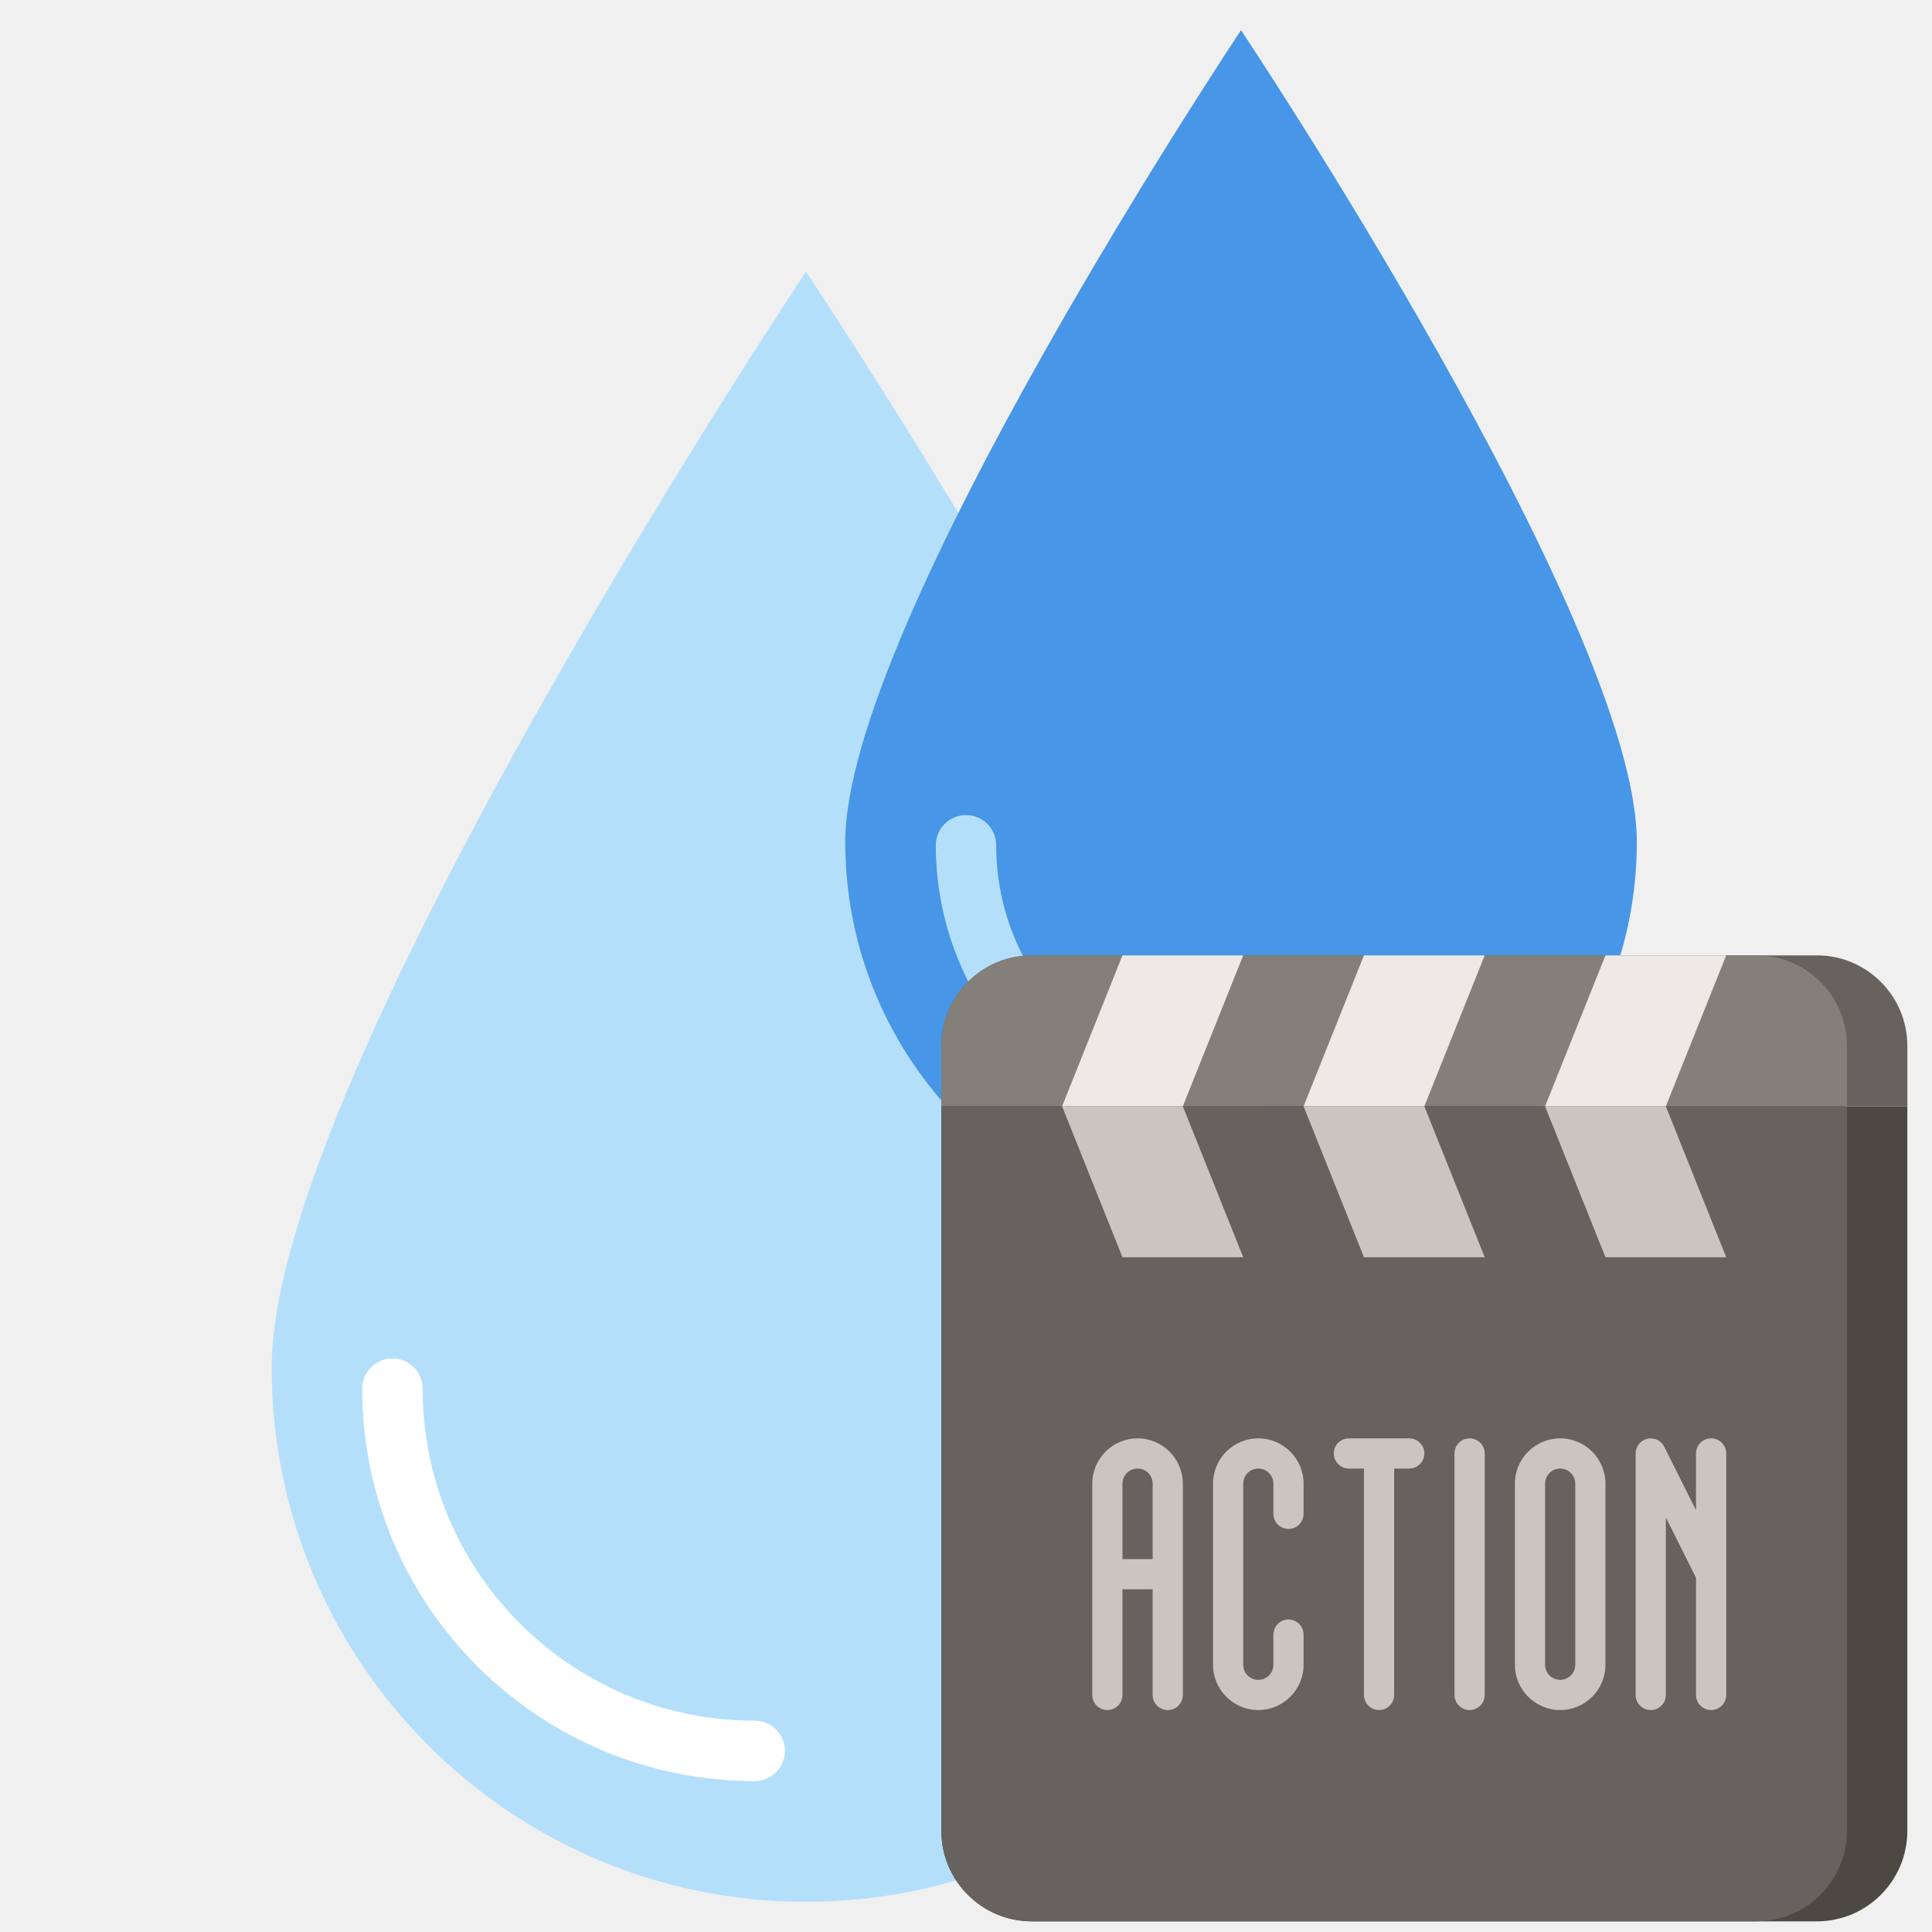
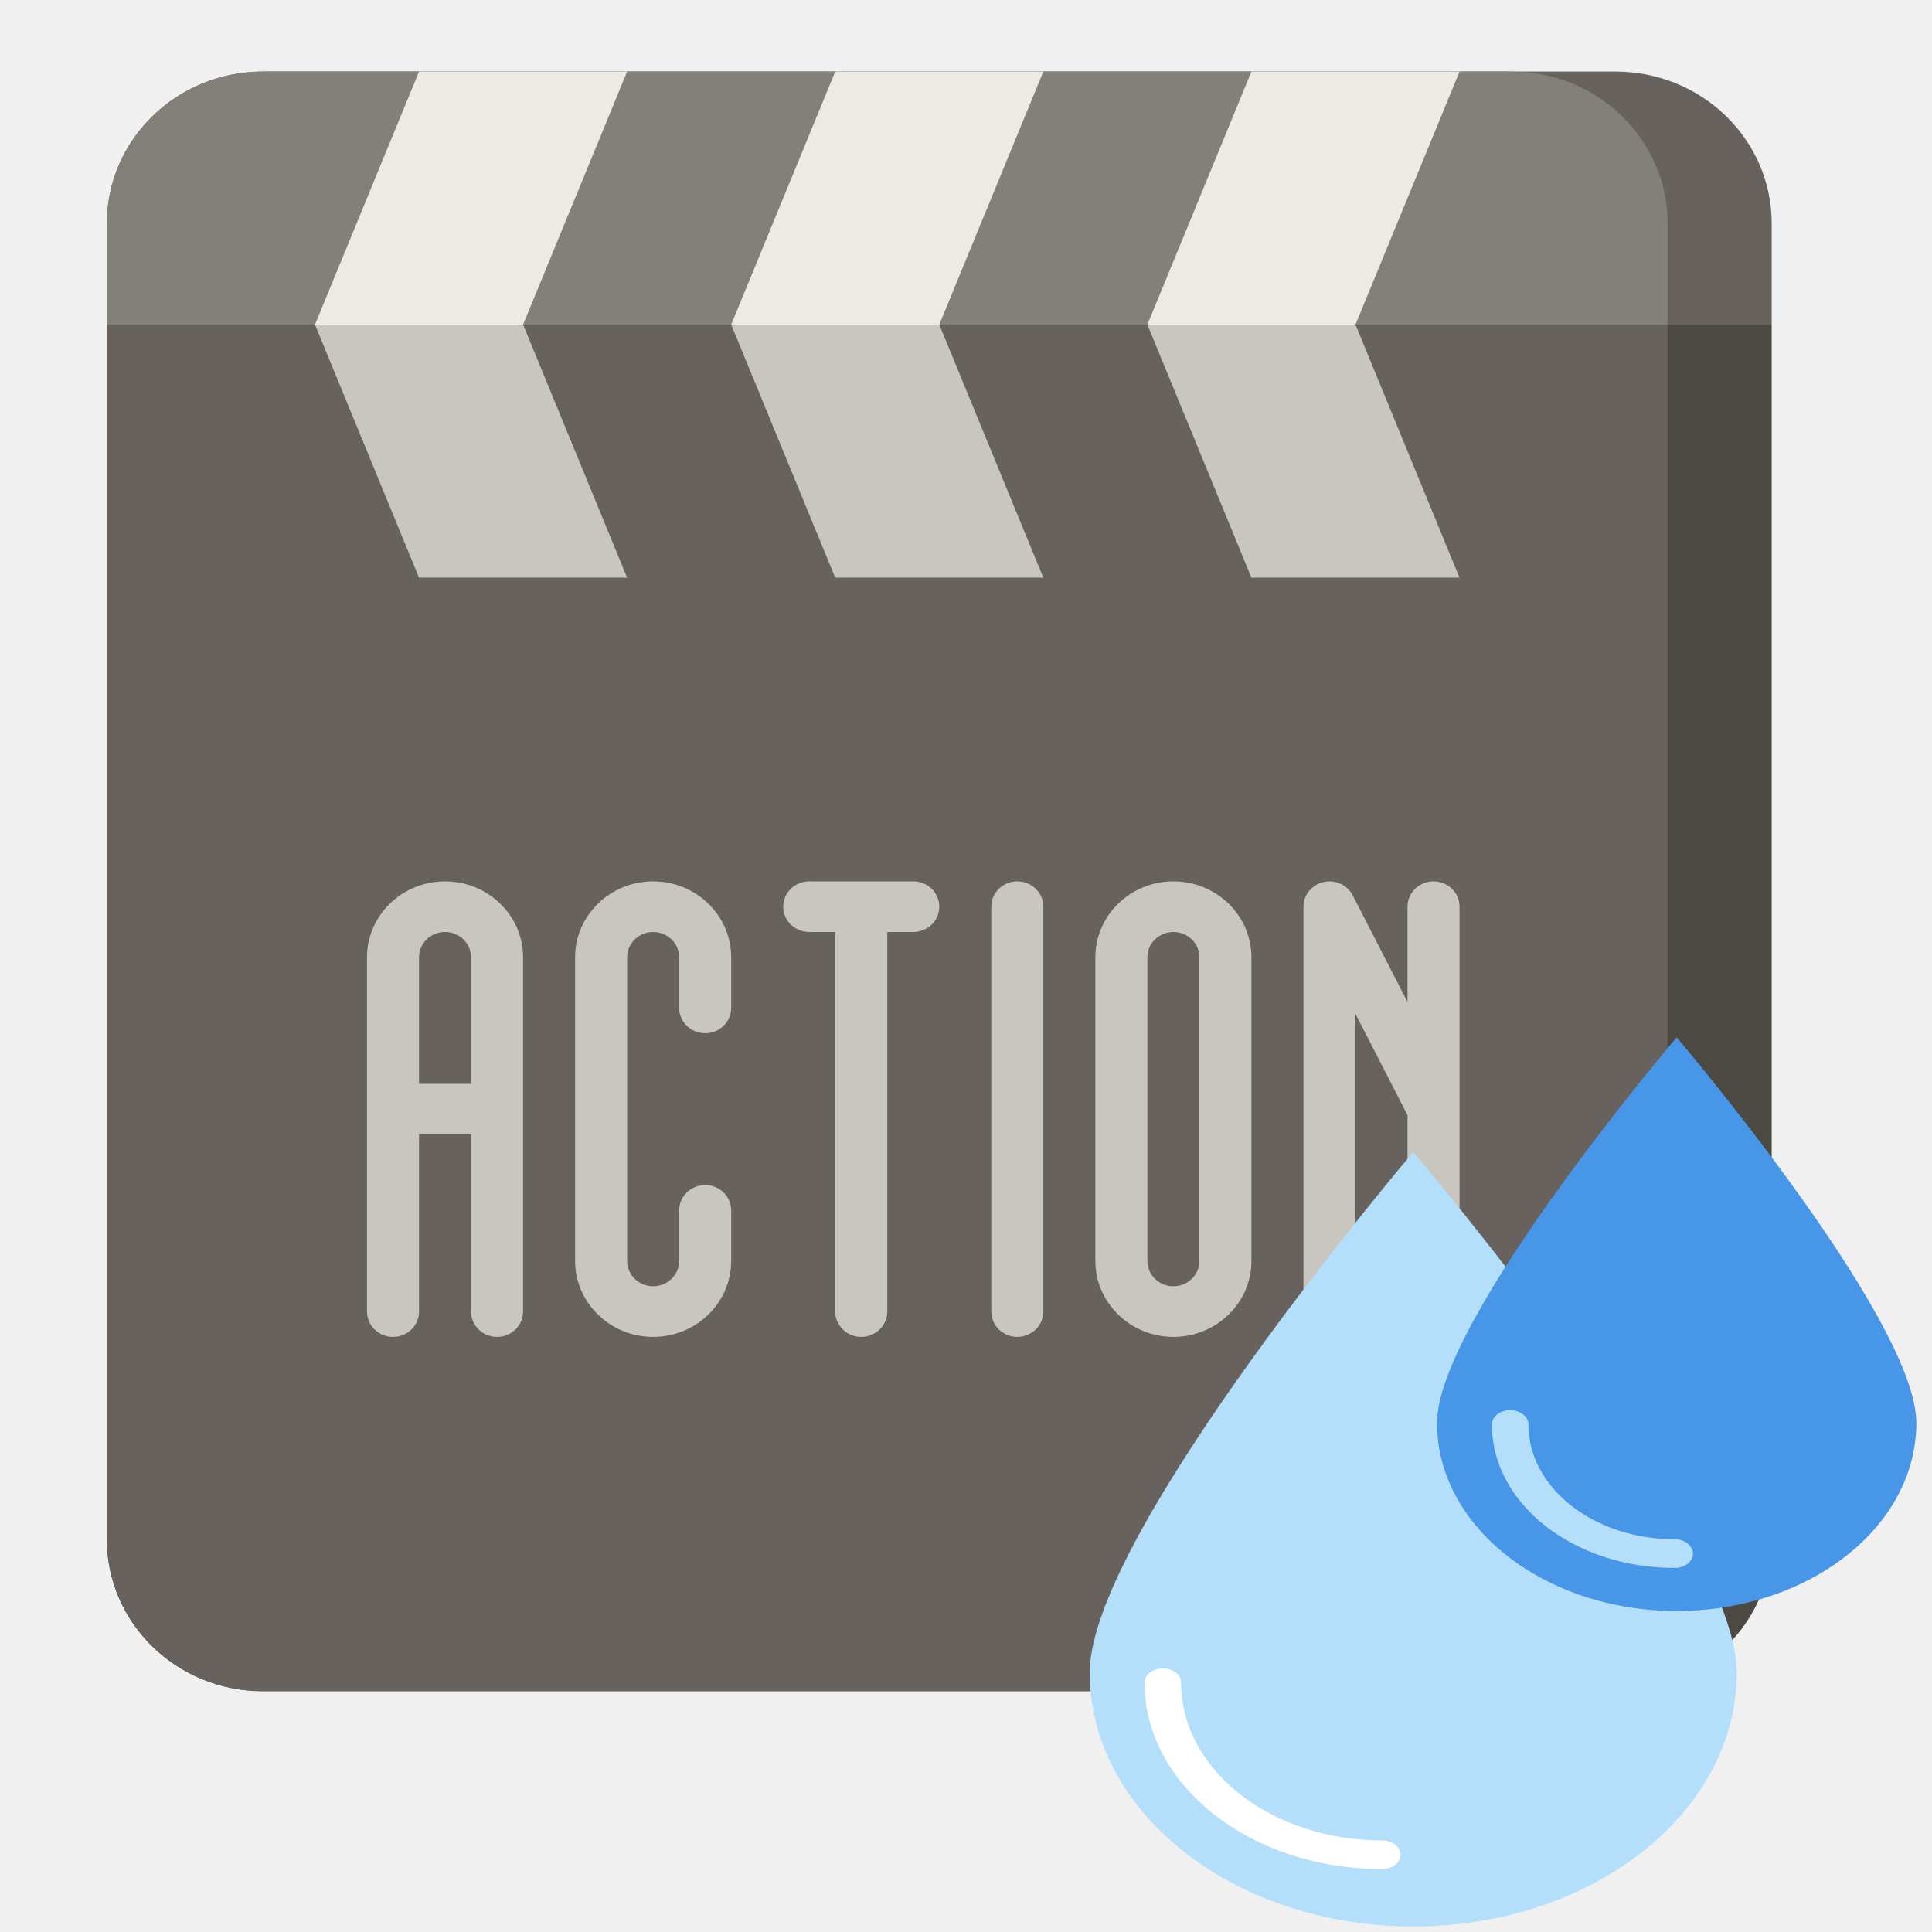
<svg xmlns="http://www.w3.org/2000/svg" width="800px" height="800px" viewBox="0 0 64 64" version="1.1" id="svg4">
  <defs id="defs4" />
-   <g fill="none" fill-rule="evenodd" id="g4">
-     <path fill="#B4DFFB" d="M26.7,63 C36.475,63 44.399,55.076 44.399,45.3 C44.399,35.525 26.7,9 26.7,9 C26.7,9 9,35.525 9,45.3 C9,55.076 16.924,63 26.7,63 Z" id="path1" />
-     <path fill="#4796E7" d="M41.111,41 C48.352,41 54.222,35.13 54.222,27.889 C54.222,20.648 41.111,1 41.111,1 C41.111,1 28,20.648 28,27.889 C28,35.13 33.87,41 41.111,41 Z" id="path2" />
-     <path stroke="#B4DFFB" stroke-linecap="round" stroke-width="2" d="M32,28 C32,32.971 36.029,37 41,37 L41,37" id="path3" />
-     <path stroke="#FFF" stroke-linecap="round" stroke-width="2" d="M13,46 C13,52.627 18.373,58 25,58 L25,58" id="path4" />
-   </g>
-   <g id="g6" transform="translate(31.18298,31.64766)">
+   <g id="g6" transform="matrix(1.723404,0,0,1.676596,3.540425,2.371063)">
    <path class="cubies_twee" d="M 32,5 H 0 V 3 C 0,1.343 1.343,0 3,0 h 26 c 1.657,0 3,1.343 3,3 z" id="path1-5" style="fill:#67625d" />
    <path class="cubies_drie" d="M 30,5 H 0 V 3 C 0,1.343 1.343,0 3,0 h 24 c 1.657,0 3,1.343 3,3 z" id="path2-8" style="fill:#837f79" />
    <path class="cubies_een" d="M 29,32 H 3 C 1.343,32 0,30.657 0,29 V 5 h 32 v 24 c 0,1.657 -1.343,3 -3,3 z" id="path3-7" style="fill:#4c4842" />
    <path class="cubies_twee" d="M 27,32 H 3 C 1.343,32 0,30.657 0,29 V 5 h 30 v 24 c 0,1.657 -1.343,3 -3,3 z" id="path4-9" style="fill:#67625d" />
    <path class="cubies_zes" d="m 16,5 h -4 l 2,-5 h 4 z M 10,0 H 6 L 4,5 h 4 z m 16,0 h -4 l -2,5 h 4 z" id="path5" style="fill:#edeae5" />
    <path class="cubies_vijf" d="m 12,5 h 4 l 2,5 h -4 z m -6,5 h 4 L 8,5 H 4 Z m 16,0 h 4 L 24,5 H 20 Z M 10.5,16 C 9.673,16 9,16.673 9,17.5 v 6 c 0,0.827 0.673,1.5 1.5,1.5 0.827,0 1.5,-0.673 1.5,-1.5 v -1 C 12,22.224 11.776,22 11.5,22 11.224,22 11,22.224 11,22.5 v 1 C 11,23.776 10.776,24 10.5,24 10.224,24 10,23.776 10,23.5 v -6 c 0,-0.276 0.224,-0.5 0.5,-0.5 0.276,0 0.5,0.224 0.5,0.5 v 1 c 0,0.276 0.224,0.5 0.5,0.5 0.276,0 0.5,-0.224 0.5,-0.5 v -1 C 12,16.673 11.327,16 10.5,16 Z m 7,0 C 17.224,16 17,16.224 17,16.5 v 8 c 0,0.276 0.224,0.5 0.5,0.5 0.276,0 0.5,-0.224 0.5,-0.5 v -8 C 18,16.224 17.776,16 17.5,16 Z m 8,0 C 25.224,16 25,16.224 25,16.5 v 1.882 L 23.947,16.277 C 23.843,16.069 23.609,15.961 23.385,16.014 23.16,16.067 23,16.268 23,16.5 v 8 c 0,0.276 0.224,0.5 0.5,0.5 0.276,0 0.5,-0.224 0.5,-0.5 v -5.882 l 1,2 V 24.5 c 0,0.276 0.224,0.5 0.5,0.5 0.276,0 0.5,-0.224 0.5,-0.5 v -8 C 26,16.224 25.776,16 25.5,16 Z M 22,17.5 v 6 C 22,24.327 21.327,25 20.5,25 19.673,25 19,24.327 19,23.5 v -6 c 0,-0.827 0.673,-1.5 1.5,-1.5 0.827,0 1.5,0.673 1.5,1.5 z m -1,0 C 21,17.224 20.776,17 20.5,17 20.224,17 20,17.224 20,17.5 v 6 c 0,0.276 0.224,0.5 0.5,0.5 0.276,0 0.5,-0.224 0.5,-0.5 z m -13,0 v 7 C 8,24.776 7.776,25 7.5,25 7.224,25 7,24.776 7,24.5 V 21 H 6 v 3.5 C 6,24.776 5.776,25 5.5,25 5.224,25 5,24.776 5,24.5 v -7 C 5,16.673 5.673,16 6.5,16 7.327,16 8,16.673 8,17.5 Z M 7,20 V 17.5 C 7,17.224 6.776,17 6.5,17 6.224,17 6,17.224 6,17.5 V 20 Z m 8.5,-4 h -2 c -0.276,0 -0.5,0.224 -0.5,0.5 0,0.276 0.224,0.5 0.5,0.5 H 14 v 7.5 c 0,0.276 0.224,0.5 0.5,0.5 0.276,0 0.5,-0.224 0.5,-0.5 V 17 h 0.5 C 15.776,17 16,16.776 16,16.5 16,16.224 15.776,16 15.5,16 Z" id="path6" style="fill:#c9c6c0" />
  </g>
+   <g id="layer1">
+     <g fill="none" fill-rule="evenodd" id="g4" transform="matrix(0.6055357,0,0,0.4750858,30.64805,33.88662)">
+       <path fill="#b4dffb" d="M 26.7,63 C 36.475,63 44.399,55.076 44.399,45.3 44.399,35.525 26.7,9 26.7,9 26.7,9 9,35.525 9,45.3 9,55.076 16.924,63 26.7,63 Z" id="path1" />
+       <path fill="#4796e7" d="M 41.111,41 C 48.352,41 54.222,35.13 54.222,27.889 54.222,20.648 41.111,1 41.111,1 41.111,1 28,20.648 28,27.889 28,35.13 33.87,41 41.111,41 Z" id="path2" />
+       <path stroke="#b4dffb" stroke-linecap="round" stroke-width="2" d="m 32,28 c 0,4.971 4.029,9 9,9 v 0" id="path3" />
+       <path stroke="#ffffff" stroke-linecap="round" stroke-width="2" d="m 13,46 c 0,6.627 5.373,12 12,12 v 0" id="path4" />
+     </g>
+   </g>
</svg>
